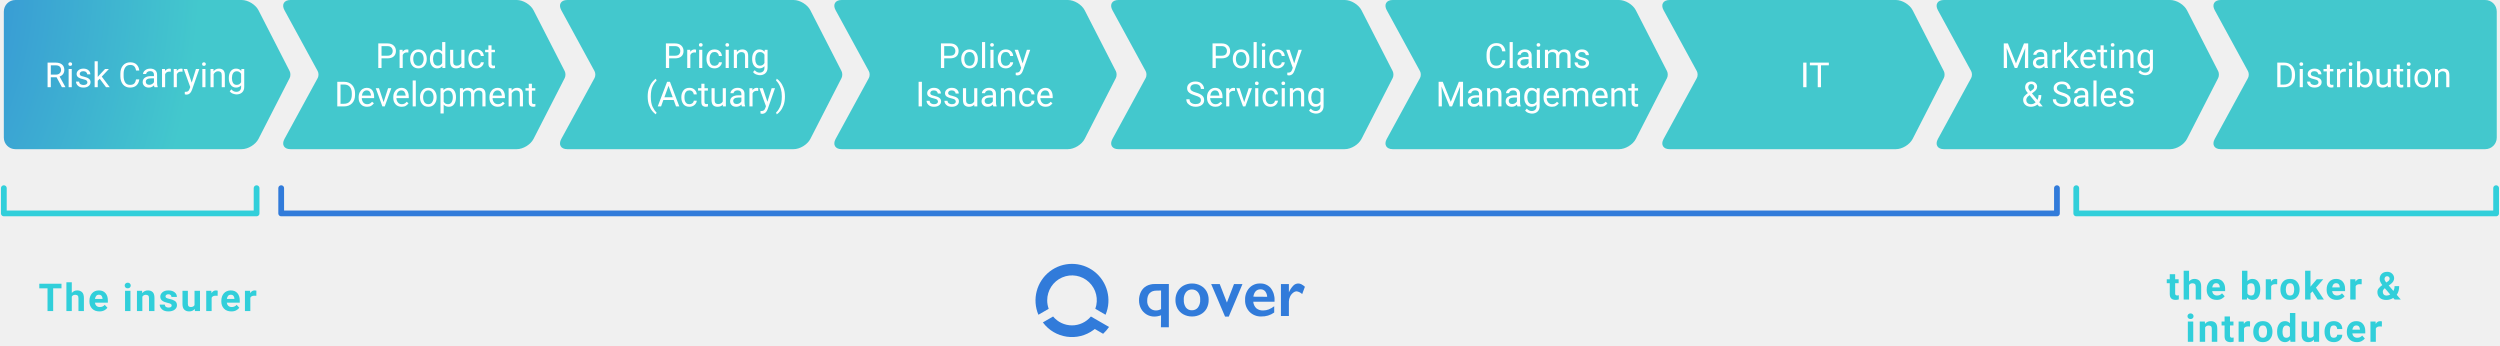
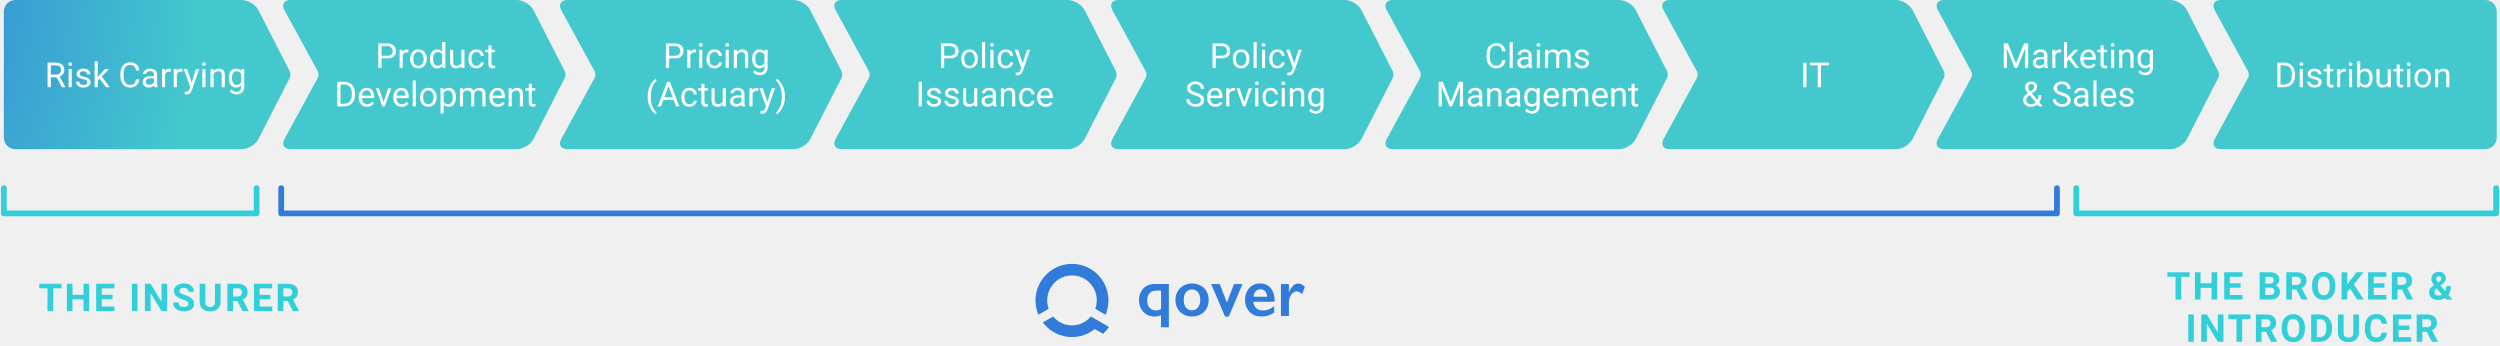
<svg xmlns="http://www.w3.org/2000/svg" width="651px" height="90px" viewBox="0 0 651 90" version="1.1">
  <defs>
    <radialGradient cx="-6.123%" cy="-8.593%" fx="-6.123%" fy="-8.593%" r="234.412%" gradientTransform="translate(-0.061228,-0.085934),scale(0.059839,1),rotate(5.330918),scale(1,1.490514),translate(0.061228,0.085934)" id="radialGradient-1">
      <stop stop-color="#317BDA" offset="0%" />
      <stop stop-color="#43C8CD" offset="100%" />
    </radialGradient>
  </defs>
  <g id="Footer-pages" stroke="none" stroke-width="1" fill="none" fill-rule="evenodd">
    <g id="Terms-&amp;-Policies/3_conflict-of-interest" transform="translate(-401, -2383)">
      <g id="Group-Copy" transform="translate(402, 2383)">
        <g id="value_chain">
          <g>
            <path d="M-2.84217094e-14,3 C-2.84217094e-14,1.343 1.341,0 3.002,0 L61.939,0 C63.597,0 65.556,1.2 66.308,2.67 L74.435,18.537 C74.686,19.026 74.681,19.828 74.435,20.307 L66.308,36.175 C65.553,37.649 63.599,38.845 61.939,38.845 L3.002,38.845 C1.344,38.845 -2.84217094e-14,37.508 -2.84217094e-14,35.845 L-2.84217094e-14,3 Z M73.064,2.64 C72.269,1.182 72.965,0 74.626,0 L133.563,0 C135.221,0 137.18,1.2 137.932,2.67 L146.059,18.537 C146.31,19.026 146.305,19.828 146.059,20.307 L137.932,36.175 C137.177,37.649 135.223,38.845 133.563,38.845 L74.626,38.845 C72.968,38.845 72.271,37.659 73.064,36.205 L81.737,20.307 C82.003,19.819 82.008,19.034 81.737,18.537 L73.064,2.64 Z M145.148,2.64 C144.353,1.182 145.05,0 146.71,0 L205.647,0 C207.305,0 209.264,1.2 210.017,2.67 L218.144,18.537 C218.394,19.026 218.389,19.828 218.144,20.307 L210.017,36.175 C209.261,37.649 207.308,38.845 205.647,38.845 L146.71,38.845 C145.052,38.845 144.355,37.659 145.148,36.205 L153.821,20.307 C154.088,19.819 154.092,19.034 153.821,18.537 L145.148,2.64 Z M216.583,2.64 C215.788,1.182 216.485,0 218.145,0 L277.082,0 C278.74,0 280.699,1.2 281.452,2.67 L289.579,18.537 C289.829,19.026 289.824,19.828 289.579,20.307 L281.452,36.175 C280.696,37.649 278.743,38.845 277.082,38.845 L218.145,38.845 C216.487,38.845 215.79,37.659 216.583,36.205 L225.256,20.307 C225.523,19.819 225.527,19.034 225.256,18.537 L216.583,2.64 Z M288.668,2.64 C287.872,1.182 288.569,0 290.23,0 L349.166,0 C350.824,0 352.783,1.2 353.536,2.67 L361.663,18.537 C361.913,19.026 361.908,19.828 361.663,20.307 L353.536,36.175 C352.781,37.649 350.827,38.845 349.166,38.845 L290.23,38.845 C288.572,38.845 287.874,37.659 288.668,36.205 L297.34,20.307 C297.607,19.819 297.612,19.034 297.34,18.537 L288.668,2.64 Z M360.102,2.64 C359.307,1.182 360.004,0 361.664,0 L420.601,0 C422.259,0 424.218,1.2 424.971,2.67 L433.098,18.537 C433.348,19.026 433.343,19.828 433.098,20.307 L424.971,36.175 C424.216,37.649 422.262,38.845 420.601,38.845 L361.664,38.845 C360.007,38.845 359.309,37.659 360.102,36.205 L368.775,20.307 C369.042,19.819 369.046,19.034 368.775,18.537 L360.102,2.64 Z M432.187,2.64 C431.392,1.182 432.088,0 433.749,0 L492.686,0 C494.344,0 496.302,1.2 497.055,2.67 L505.182,18.537 C505.433,19.026 505.428,19.828 505.182,20.307 L497.055,36.175 C496.3,37.649 494.346,38.845 492.686,38.845 L433.749,38.845 C432.091,38.845 431.394,37.659 432.187,36.205 L440.86,20.307 C441.126,19.819 441.131,19.034 440.86,18.537 L432.187,2.64 Z M503.622,2.64 C502.826,1.182 503.523,0 505.184,0 L564.121,0 C565.779,0 567.737,1.2 568.49,2.67 L576.617,18.537 C576.868,19.026 576.863,19.828 576.617,20.307 L568.49,36.175 C567.735,37.649 565.781,38.845 564.121,38.845 L505.184,38.845 C503.526,38.845 502.829,37.659 503.622,36.205 L512.295,20.307 C512.561,19.819 512.566,19.034 512.295,18.537 L503.622,2.64 Z M575.706,2.64 C574.911,1.182 575.614,0 577.271,0 L646.15,0 C647.809,0 649.155,1.337 649.155,3 L649.155,35.845 C649.155,37.502 647.807,38.845 646.15,38.845 L577.271,38.845 C575.612,38.845 574.913,37.659 575.706,36.205 L584.379,20.307 C584.646,19.819 584.65,19.034 584.379,18.537 L575.706,2.64 Z" id="Combined-Shape" fill="url(#radialGradient-1)" />
            <polyline id="Path-5" stroke="#317BDA" stroke-width="1.5" stroke-linecap="round" stroke-linejoin="round" points="72.222 49 72.222 55.573 534.627 55.573 534.627 49" />
            <polyline id="Path-5-Copy" stroke="#31CFDA" stroke-width="1.5" stroke-linecap="round" stroke-linejoin="round" points="539.66 49 539.66 55.573 648.987 55.573 648.987 49" />
            <polyline id="Path-5-Copy" stroke="#31CFDA" stroke-width="1.5" stroke-linecap="round" stroke-linejoin="round" points="0 49 0 55.573 65.816 55.573 65.816 49" />
            <text id="The-insurer" font-family="Roboto-Bold, Roboto" font-size="10" font-weight="bold" letter-spacing="0.556" fill="#31CFDA">
-               <tspan x="9.031" y="81">The insurer</tspan>
+               <tspan x="9.031" y="81">THE INSURER</tspan>
            </text>
            <g id="qover-h_white" transform="translate(267.934, 68)" fill-rule="nonzero" fill="#317BDA">
              <path d="M33.407,14.1 C32.843,14.317 32.245,14.43 31.641,14.436 C30.203,14.437 28.88,13.647 28.195,12.379 C27.839,11.721 27.658,10.984 27.668,10.236 C27.649,9.445 27.825,8.662 28.181,7.957 C28.5,7.332 28.995,6.816 29.605,6.471 C30.279,6.117 31.031,5.941 31.791,5.957 L35.436,5.957 L35.436,17.214 L33.371,17.214 L33.407,14.1 Z M32.318,7.671 C30.637,7.671 29.797,8.562 29.797,10.343 C29.767,10.996 29.989,11.635 30.417,12.129 C30.837,12.601 31.445,12.862 32.076,12.843 C32.542,12.84 33,12.72 33.407,12.493 L33.407,7.657 L32.318,7.671 Z" id="Shape" />
              <path d="M41.467,5.821 C42.246,5.811 43.015,5.998 43.703,6.364 C44.352,6.702 44.891,7.221 45.255,7.857 C45.627,8.535 45.816,9.298 45.803,10.071 C45.821,10.856 45.639,11.633 45.276,12.329 C44.919,12.98 44.38,13.511 43.724,13.857 C43.031,14.232 42.254,14.424 41.467,14.414 C40.682,14.425 39.907,14.233 39.217,13.857 C38.567,13.508 38.033,12.977 37.679,12.329 C37.316,11.633 37.134,10.856 37.152,10.071 C37.148,9.295 37.35,8.53 37.736,7.857 C38.1,7.217 38.639,6.695 39.288,6.35 C39.96,5.996 40.708,5.814 41.467,5.821 L41.467,5.821 Z M39.331,10.107 C39.287,10.806 39.478,11.5 39.872,12.079 C40.243,12.552 40.817,12.818 41.417,12.793 C42.031,12.82 42.622,12.555 43.012,12.079 C43.437,11.489 43.643,10.769 43.596,10.043 C43.641,9.344 43.434,8.651 43.012,8.093 C42.621,7.622 42.035,7.358 41.424,7.379 C40.828,7.359 40.257,7.624 39.886,8.093 C39.464,8.67 39.265,9.38 39.324,10.093 L39.331,10.107 Z" id="Shape" />
              <polygon id="Shape" points="48.687 5.979 50.552 10.786 52.396 5.979 54.603 5.979 51.043 14.436 50.068 14.436 46.458 5.979" />
              <path d="M59.231,5.821 C60.265,5.784 61.261,6.214 61.944,6.993 C62.664,7.914 63.024,9.067 62.955,10.236 L62.955,10.564 L57.416,10.564 C57.458,11.212 57.74,11.821 58.206,12.271 C58.718,12.684 59.366,12.888 60.022,12.843 C60.509,12.843 60.992,12.751 61.446,12.571 C61.955,12.362 62.434,12.086 62.87,11.75 L62.87,13.379 C61.894,14.081 60.716,14.442 59.516,14.407 C58.382,14.452 57.279,14.026 56.469,13.229 C55.661,12.389 55.233,11.252 55.287,10.086 C55.24,8.953 55.63,7.845 56.376,6.993 C57.11,6.201 58.154,5.773 59.231,5.821 Z M61.04,9.286 C61.02,8.767 60.839,8.267 60.52,7.857 C60.218,7.511 59.775,7.322 59.317,7.343 C58.847,7.321 58.39,7.497 58.056,7.829 C57.707,8.227 57.495,8.728 57.451,9.257 L61.04,9.286 Z" id="Shape" />
              <path d="M69.121,5.821 C69.403,5.823 69.68,5.889 69.933,6.014 C70.27,6.193 70.583,6.414 70.865,6.671 L70.153,8.579 C69.762,8.201 69.265,7.952 68.729,7.864 C68.379,7.876 68.045,8.01 67.782,8.243 C67.432,8.518 67.155,8.876 66.978,9.286 C66.794,9.674 66.697,10.098 66.693,10.529 L66.693,14.286 L64.621,14.286 L64.621,5.979 L66.693,5.979 L66.693,8.121 L66.693,8.121 C66.965,7.478 67.351,6.89 67.832,6.386 C68.168,6.031 68.633,5.827 69.121,5.821 L69.121,5.821 Z" id="Shape" />
              <path d="M15.137,14.414 C13.92,15.88 12.116,16.728 10.214,16.728 C8.311,16.728 6.508,15.88 5.29,14.414 L2.627,15.957 C5.748,20.155 11.67,21.022 15.856,17.893 L16.155,17.664 L16.234,17.714 L18.32,18.921 C18.892,18.381 19.409,17.785 19.865,17.143 L15.137,14.414 Z" id="Shape" />
              <path d="M3.759,10.229 C3.745,7.637 5.271,5.287 7.639,4.253 C10.007,3.218 12.762,3.699 14.643,5.475 C16.524,7.251 17.169,9.98 16.283,12.414 L18.953,13.964 C20.641,9.976 19.433,5.347 16.014,2.699 C12.595,0.051 7.825,0.051 4.406,2.699 C0.987,5.347 -0.221,9.976 1.467,13.964 L4.144,12.414 C3.89,11.714 3.76,10.974 3.759,10.229 Z" id="Shape" />
            </g>
            <text id="the-broker-&amp;-introdu" font-family="Roboto-Bold, Roboto" font-size="10" font-weight="bold" letter-spacing="0.556" fill="#31CFDA">
-               <tspan x="563.175" y="78">the broker &amp;</tspan>
-               <tspan x="568.091" y="89">introducer</tspan>
+               <tspan x="563.175" y="78">THE BROKER &amp;</tspan>
+               <tspan x="568.091" y="89">INTRODUCER</tspan>
            </text>
            <g id="text" transform="translate(10.27464, 9.711155)" font-size="9" font-family="Roboto-Medium, Roboto" fill="#FFFFFF" font-weight="400">
              <text id="Risk-Carrying">
                <tspan x="0.365" y="13">Risk Carrying</tspan>
              </text>
              <text id="Product-Development">
                <tspan x="86.481" y="8">Product</tspan>
                <tspan x="75.803" y="18">Development</tspan>
              </text>
              <text id="Pricing-(Actuary)">
                <tspan x="161.374" y="8">Pricing</tspan>
                <tspan x="156.791" y="18">(Actuary)</tspan>
              </text>
              <text id="Policy-Issuance">
                <tspan x="233" y="8">Policy</tspan>
                <tspan x="227.132" y="18">Issuance</tspan>
              </text>
              <text id="Policy-Servicing">
                <tspan x="303.718" y="8">Policy</tspan>
                <tspan x="297.287" y="18">Servicing</tspan>
              </text>
              <text id="Claims-Management">
                <tspan x="375.289" y="8">Claims</tspan>
                <tspan x="362.591" y="18">Management</tspan>
              </text>
              <text id="IT">
                <tspan x="457.482" y="13">IT</tspan>
              </text>
              <text id="Marketing-&amp;-Sales">
                <tspan x="509.756" y="8">Marketing</tspan>
                <tspan x="515.097" y="18">&amp; Sales</tspan>
              </text>
              <text id="Distribution">
                <tspan x="580.976" y="13">Distribution</tspan>
              </text>
            </g>
          </g>
        </g>
      </g>
    </g>
  </g>
</svg>
